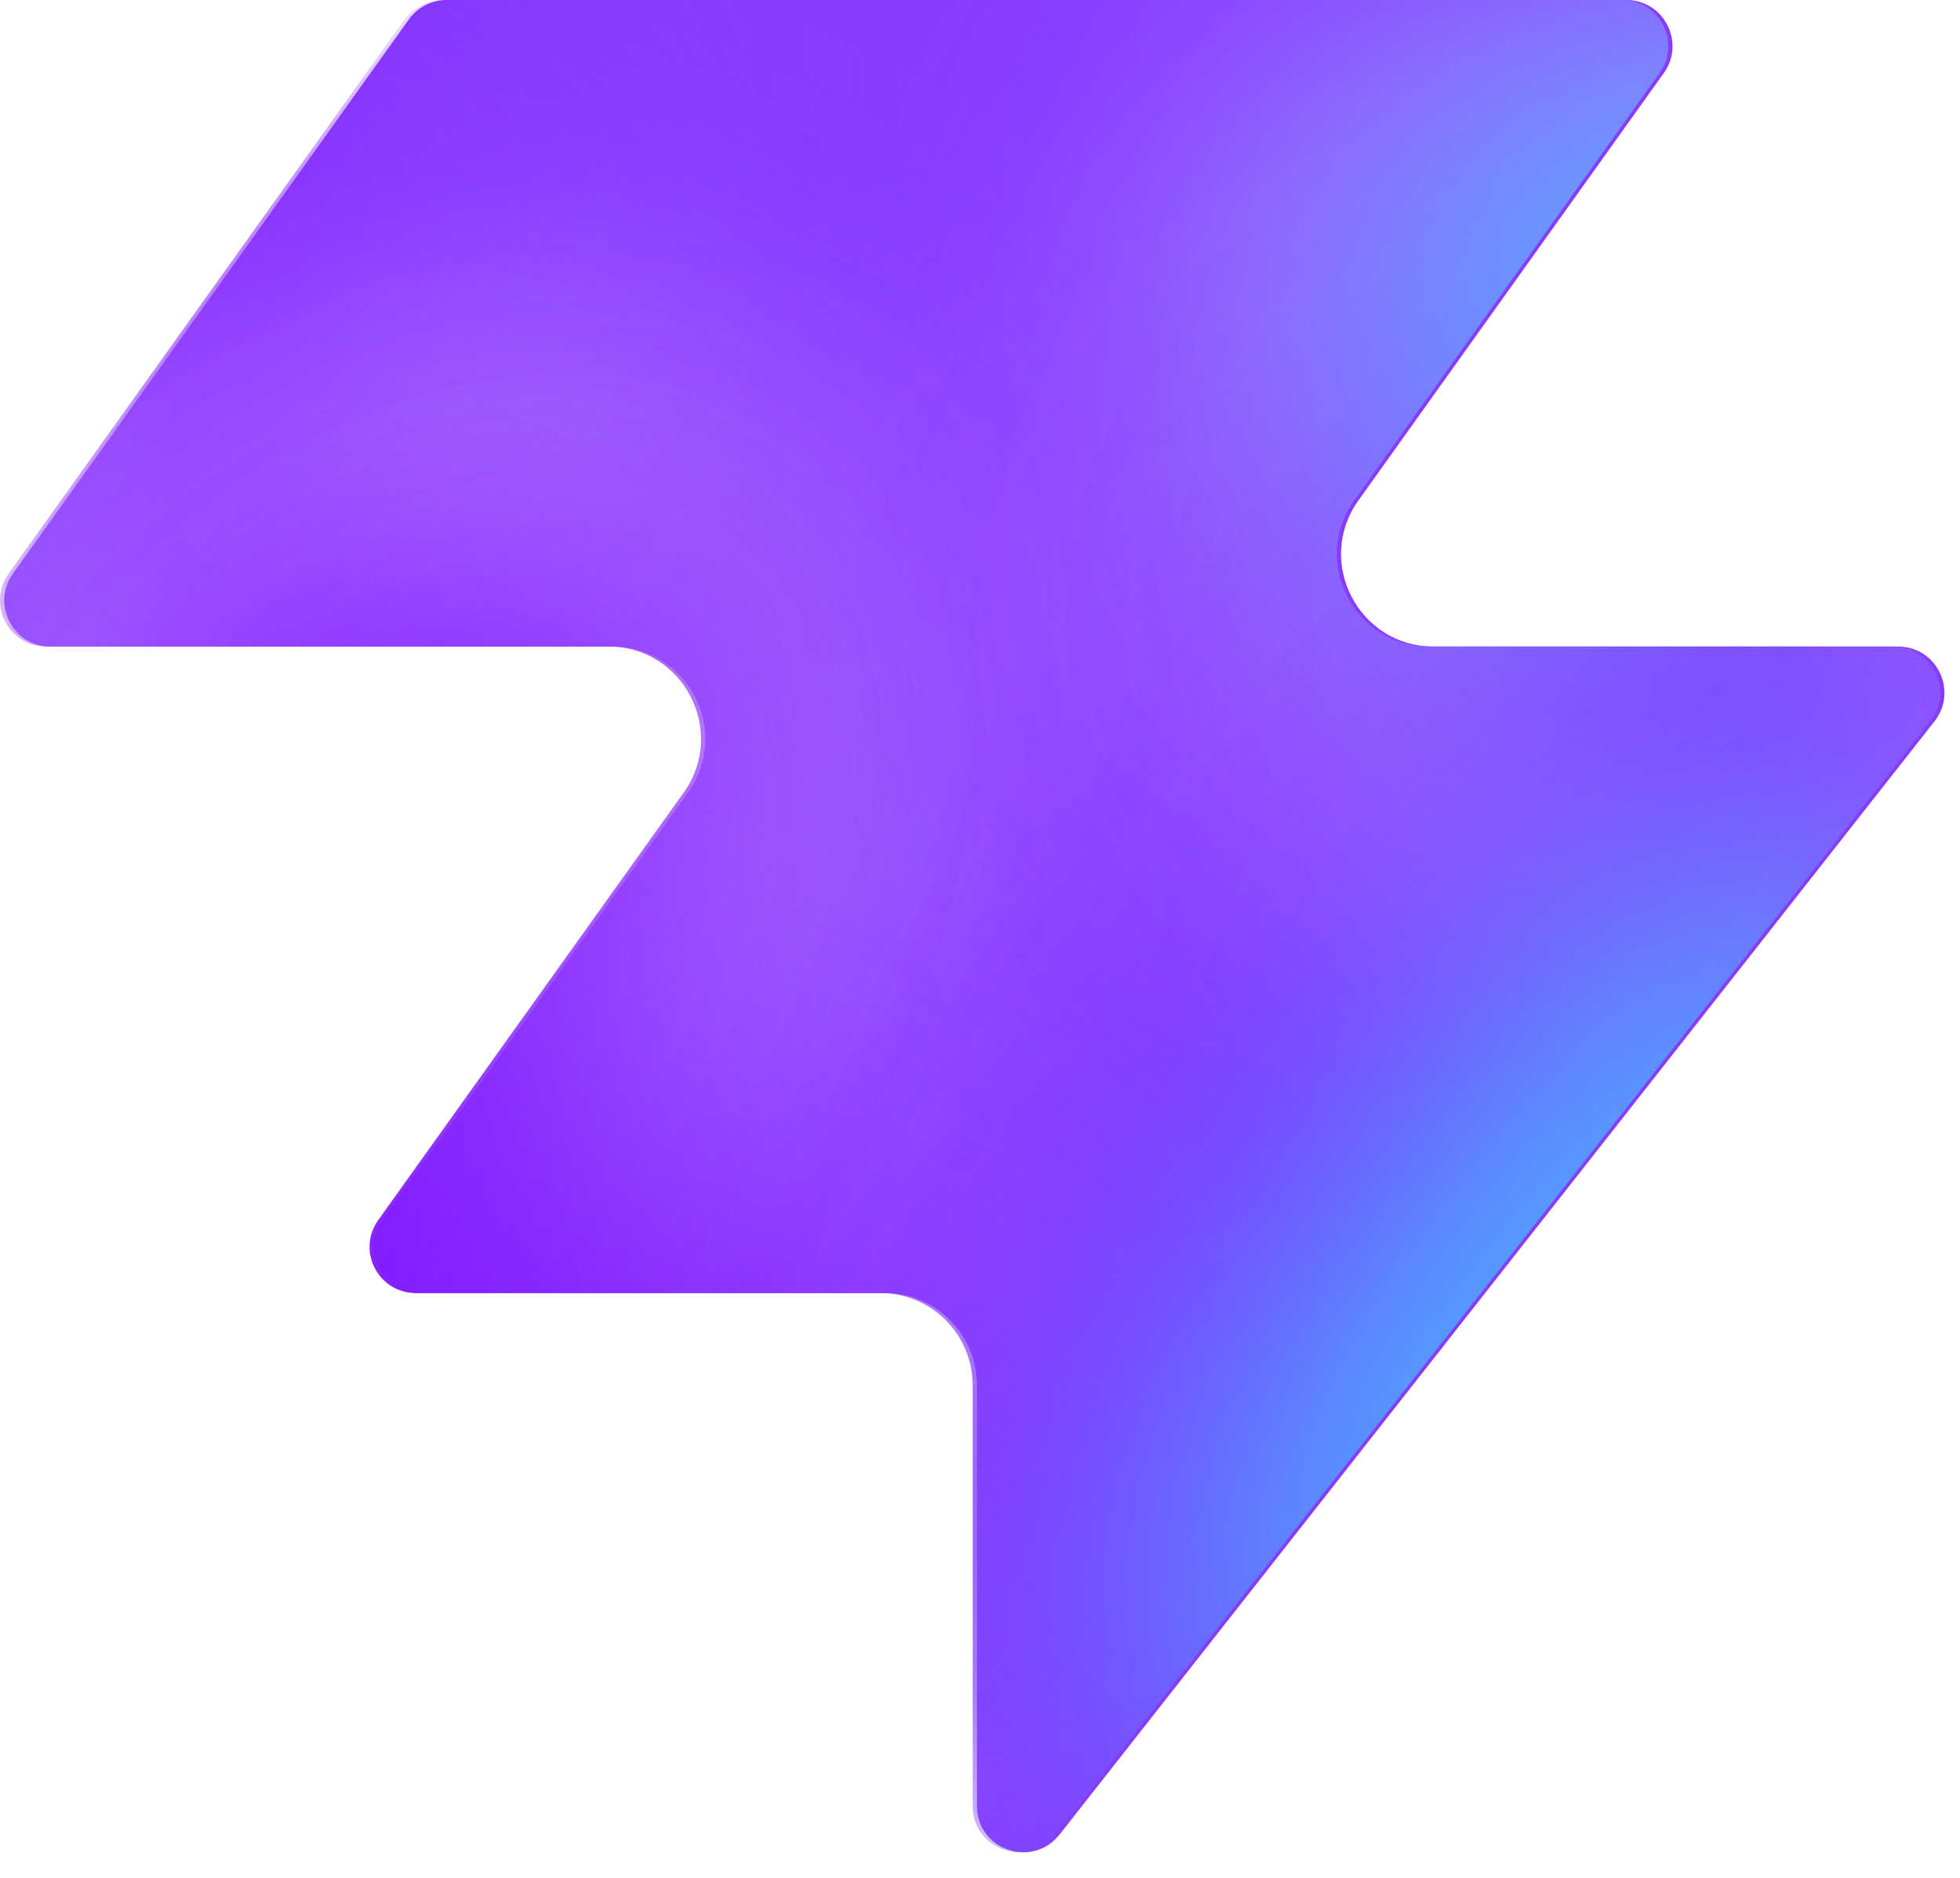
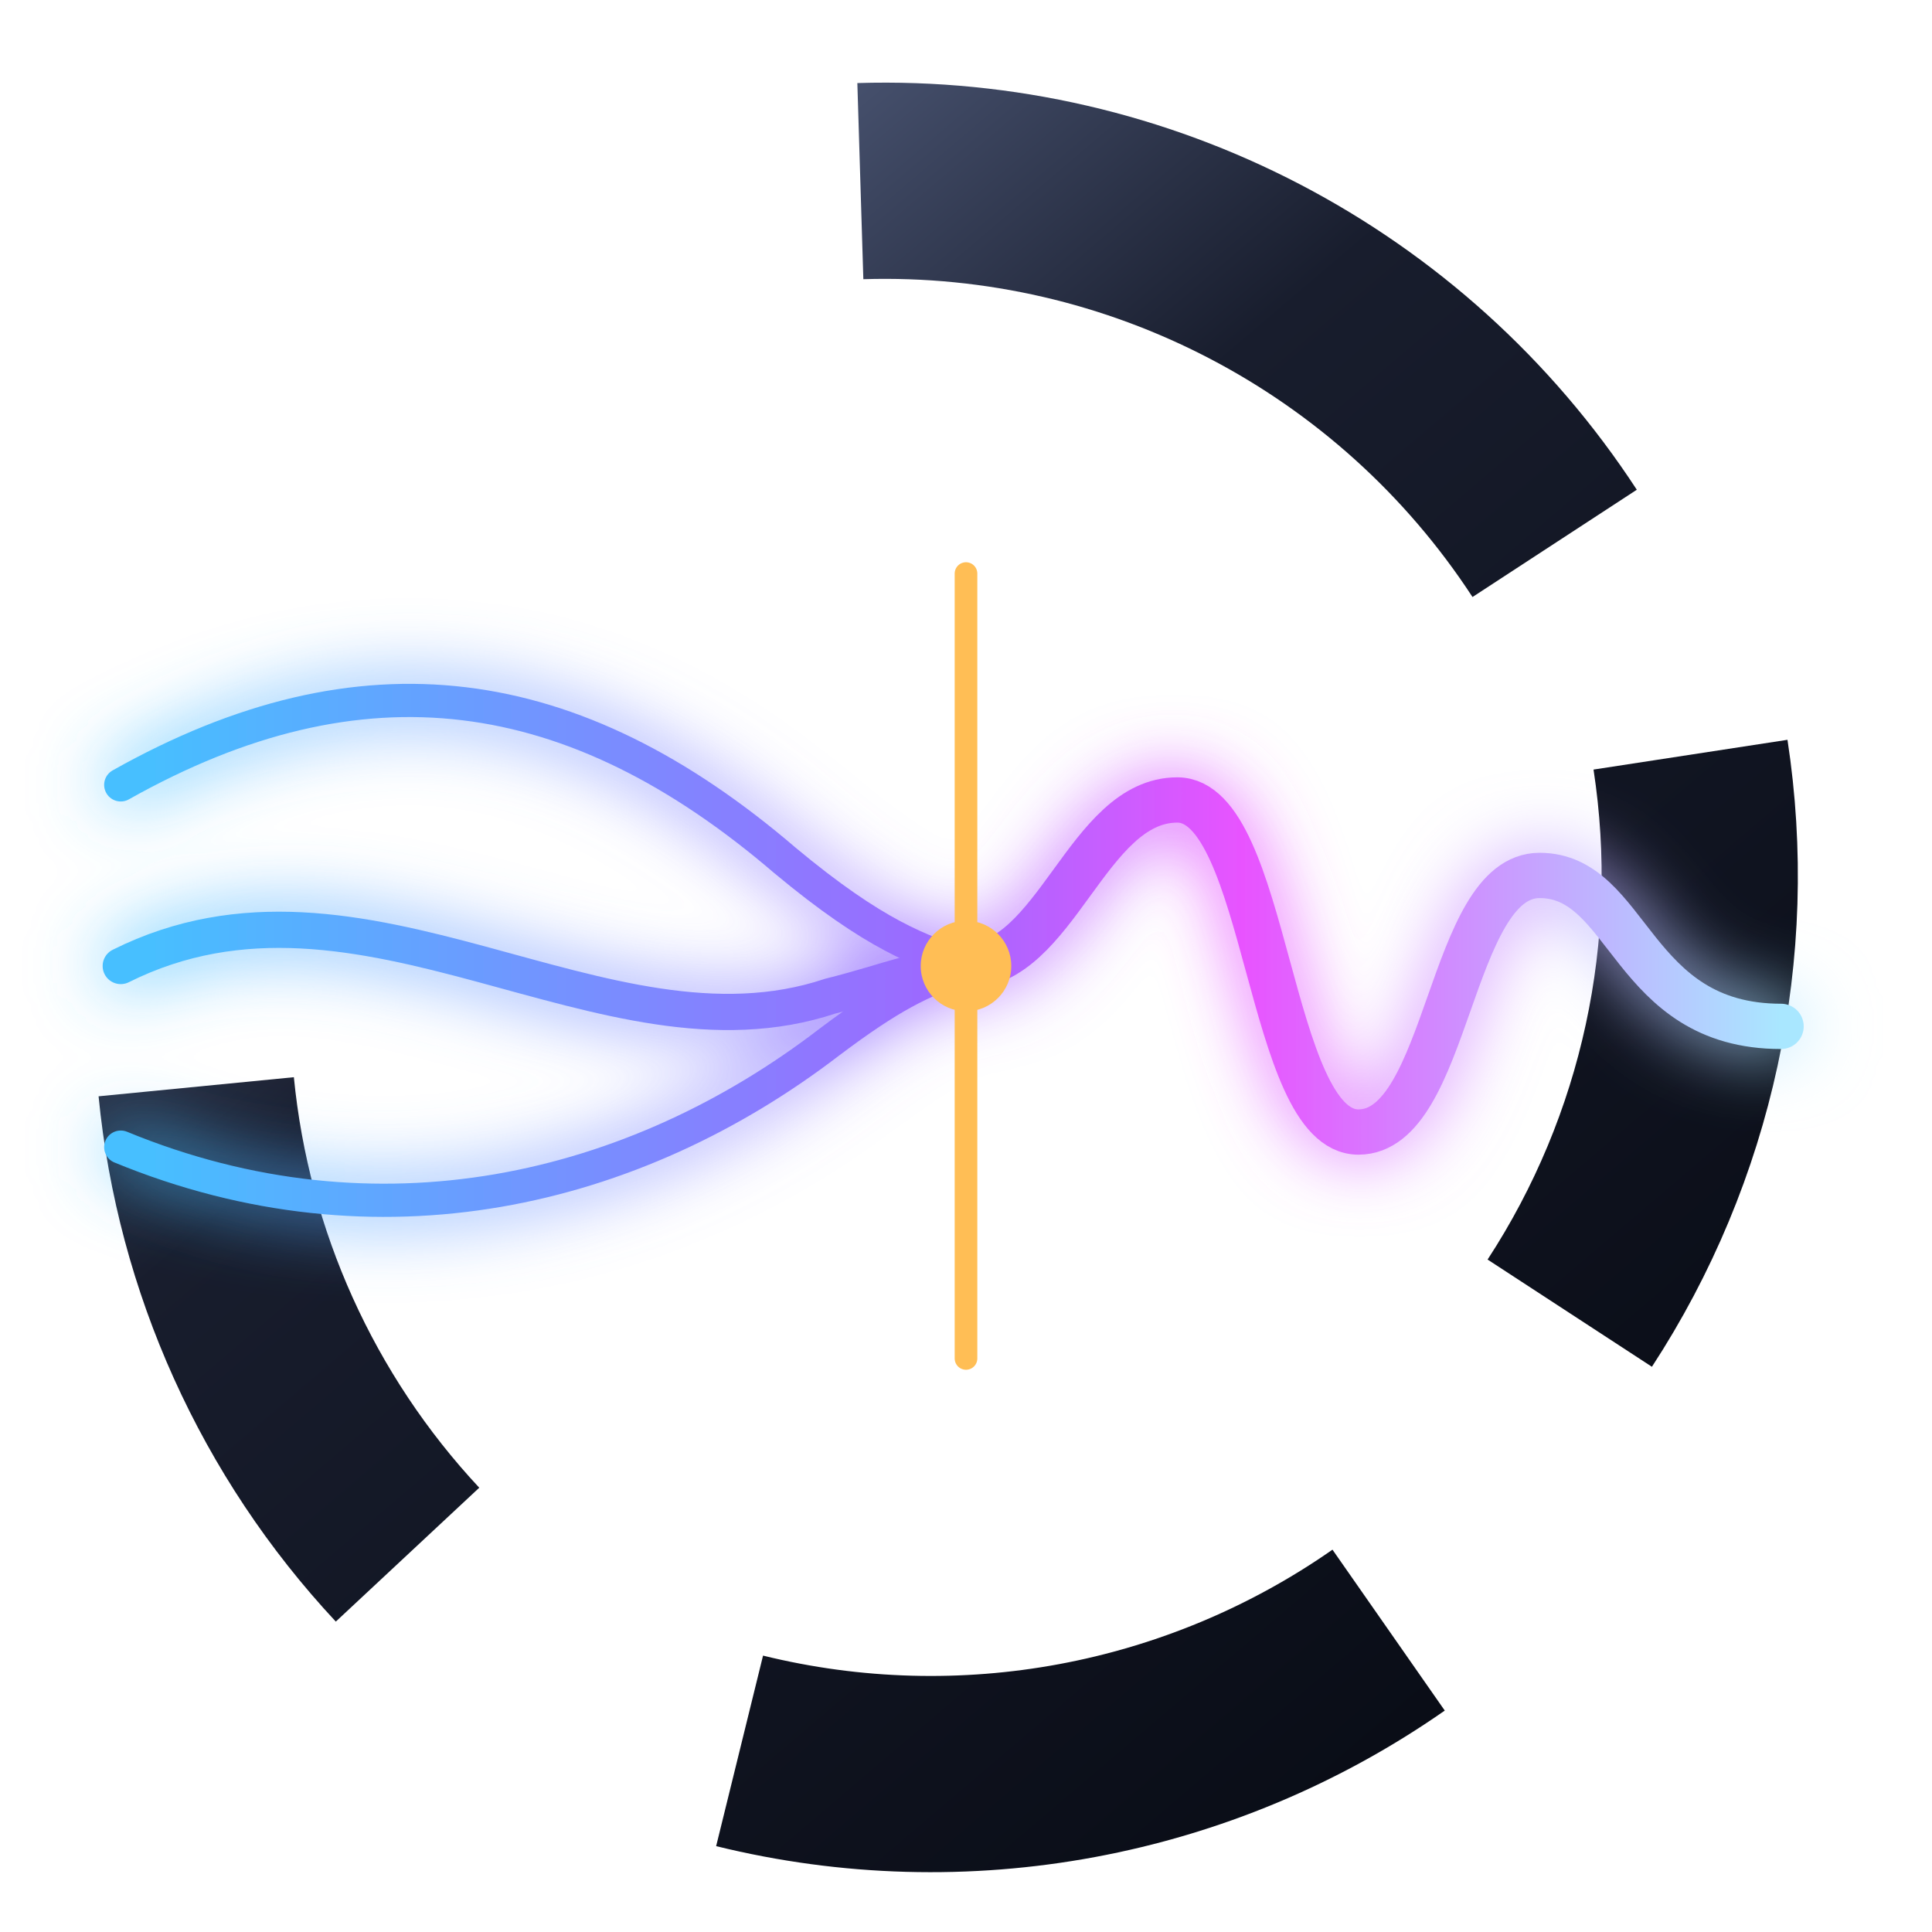
- <svg xmlns="http://www.w3.org/2000/svg" width="48" height="46" fill="none" viewBox="0 0 48 46">
-   <path fill="#863bff" d="M25.946 44.938c-.664.845-2.021.375-2.021-.698V33.937a2.26 2.26 0 0 0-2.262-2.262H10.287c-.92 0-1.456-1.04-.92-1.788l7.48-10.471c1.07-1.497 0-3.578-1.842-3.578H1.237c-.92 0-1.456-1.04-.92-1.788L10.013.474c.214-.297.556-.474.92-.474h28.894c.92 0 1.456 1.04.92 1.788l-7.48 10.471c-1.07 1.498 0 3.579 1.842 3.579h11.377c.943 0 1.473 1.088.89 1.83L25.947 44.94z" style="fill:#863bff;fill:color(display-p3 .525 .23 1);fill-opacity:1" />
-   <mask id="a" width="48" height="46" x="0" y="0" maskUnits="userSpaceOnUse" style="mask-type:alpha">
-     <path fill="#000" d="M25.842 44.938c-.664.844-2.021.375-2.021-.698V33.937a2.26 2.26 0 0 0-2.262-2.262H10.183c-.92 0-1.456-1.04-.92-1.788l7.48-10.471c1.07-1.498 0-3.579-1.842-3.579H1.133c-.92 0-1.456-1.04-.92-1.787L9.91.473c.214-.297.556-.474.92-.474h28.894c.92 0 1.456 1.04.92 1.788l-7.48 10.471c-1.07 1.498 0 3.578 1.842 3.578h11.377c.943 0 1.473 1.088.89 1.832L25.843 44.94z" style="fill:#000;fill-opacity:1" />
-   </mask>
-   <g mask="url(#a)">
-     <g filter="url(#b)">
-       <ellipse cx="5.508" cy="14.704" fill="#ede6ff" rx="5.508" ry="14.704" style="fill:#ede6ff;fill:color(display-p3 .927 .903 1);fill-opacity:1" transform="matrix(.00324 1 1 -.00324 -4.47 31.516)" />
-     </g>
-     <g filter="url(#c)">
-       <ellipse cx="10.399" cy="29.851" fill="#ede6ff" rx="10.399" ry="29.851" style="fill:#ede6ff;fill:color(display-p3 .927 .903 1);fill-opacity:1" transform="matrix(.00324 1 1 -.00324 -39.328 7.883)" />
-     </g>
-     <g filter="url(#d)">
-       <ellipse cx="5.508" cy="30.487" fill="#7e14ff" rx="5.508" ry="30.487" style="fill:#7e14ff;fill:color(display-p3 .492 .077 1);fill-opacity:1" transform="rotate(89.814 -25.913 -14.639)scale(1 -1)" />
-     </g>
-     <g filter="url(#e)">
-       <ellipse cx="5.508" cy="30.599" fill="#7e14ff" rx="5.508" ry="30.599" style="fill:#7e14ff;fill:color(display-p3 .492 .077 1);fill-opacity:1" transform="rotate(89.814 -32.644 -3.334)scale(1 -1)" />
-     </g>
-     <g filter="url(#f)">
-       <ellipse cx="5.508" cy="30.599" fill="#7e14ff" rx="5.508" ry="30.599" style="fill:#7e14ff;fill:color(display-p3 .492 .077 1);fill-opacity:1" transform="matrix(.00324 1 1 -.00324 -34.34 30.47)" />
-     </g>
-     <g filter="url(#g)">
-       <ellipse cx="14.072" cy="22.078" fill="#ede6ff" rx="14.072" ry="22.078" style="fill:#ede6ff;fill:color(display-p3 .927 .903 1);fill-opacity:1" transform="rotate(93.35 24.506 48.493)scale(-1 1)" />
-     </g>
-     <g filter="url(#h)">
-       <ellipse cx="3.47" cy="21.501" fill="#7e14ff" rx="3.47" ry="21.501" style="fill:#7e14ff;fill:color(display-p3 .492 .077 1);fill-opacity:1" transform="rotate(89.009 28.708 47.59)scale(-1 1)" />
-     </g>
-     <g filter="url(#i)">
-       <ellipse cx="3.47" cy="21.501" fill="#7e14ff" rx="3.47" ry="21.501" style="fill:#7e14ff;fill:color(display-p3 .492 .077 1);fill-opacity:1" transform="rotate(89.009 28.708 47.59)scale(-1 1)" />
-     </g>
-     <g filter="url(#j)">
-       <ellipse cx=".387" cy="8.972" fill="#7e14ff" rx="4.407" ry="29.108" style="fill:#7e14ff;fill:color(display-p3 .492 .077 1);fill-opacity:1" transform="rotate(39.51 .387 8.972)" />
-     </g>
-     <g filter="url(#k)">
-       <ellipse cx="47.523" cy="-6.092" fill="#7e14ff" rx="4.407" ry="29.108" style="fill:#7e14ff;fill:color(display-p3 .492 .077 1);fill-opacity:1" transform="rotate(37.892 47.523 -6.092)" />
-     </g>
-     <g filter="url(#l)">
-       <ellipse cx="41.412" cy="6.333" fill="#47bfff" rx="5.971" ry="9.665" style="fill:#47bfff;fill:color(display-p3 .28 .748 1);fill-opacity:1" transform="rotate(37.892 41.412 6.333)" />
-     </g>
-     <g filter="url(#m)">
-       <ellipse cx="-1.879" cy="38.332" fill="#7e14ff" rx="4.407" ry="29.108" style="fill:#7e14ff;fill:color(display-p3 .492 .077 1);fill-opacity:1" transform="rotate(37.892 -1.88 38.332)" />
-     </g>
-     <g filter="url(#n)">
-       <ellipse cx="-1.879" cy="38.332" fill="#7e14ff" rx="4.407" ry="29.108" style="fill:#7e14ff;fill:color(display-p3 .492 .077 1);fill-opacity:1" transform="rotate(37.892 -1.88 38.332)" />
-     </g>
-     <g filter="url(#o)">
-       <ellipse cx="35.651" cy="29.907" fill="#7e14ff" rx="4.407" ry="29.108" style="fill:#7e14ff;fill:color(display-p3 .492 .077 1);fill-opacity:1" transform="rotate(37.892 35.651 29.907)" />
-     </g>
-     <g filter="url(#p)">
-       <ellipse cx="38.418" cy="32.4" fill="#47bfff" rx="5.971" ry="15.297" style="fill:#47bfff;fill:color(display-p3 .28 .748 1);fill-opacity:1" transform="rotate(37.892 38.418 32.4)" />
-     </g>
-   </g>
+ <svg xmlns="http://www.w3.org/2000/svg" viewBox="0 0 128 128" fill="none" role="img" aria-labelledby="title desc">
  <defs>
-     <filter id="b" width="60.045" height="41.654" x="-19.77" y="16.149" color-interpolation-filters="sRGB" filterUnits="userSpaceOnUse">
-       <feFlood flood-opacity="0" result="BackgroundImageFix" />
-       <feBlend in="SourceGraphic" in2="BackgroundImageFix" result="shape" />
-       <feGaussianBlur result="effect1_foregroundBlur_2002_17158" stdDeviation="7.659" />
-     </filter>
-     <filter id="c" width="90.34" height="51.437" x="-54.613" y="-7.533" color-interpolation-filters="sRGB" filterUnits="userSpaceOnUse">
-       <feFlood flood-opacity="0" result="BackgroundImageFix" />
-       <feBlend in="SourceGraphic" in2="BackgroundImageFix" result="shape" />
-       <feGaussianBlur result="effect1_foregroundBlur_2002_17158" stdDeviation="7.659" />
-     </filter>
-     <filter id="d" width="79.355" height="29.4" x="-49.64" y="2.03" color-interpolation-filters="sRGB" filterUnits="userSpaceOnUse">
-       <feFlood flood-opacity="0" result="BackgroundImageFix" />
-       <feBlend in="SourceGraphic" in2="BackgroundImageFix" result="shape" />
-       <feGaussianBlur result="effect1_foregroundBlur_2002_17158" stdDeviation="4.596" />
-     </filter>
-     <filter id="e" width="79.579" height="29.4" x="-45.045" y="20.029" color-interpolation-filters="sRGB" filterUnits="userSpaceOnUse">
-       <feFlood flood-opacity="0" result="BackgroundImageFix" />
-       <feBlend in="SourceGraphic" in2="BackgroundImageFix" result="shape" />
-       <feGaussianBlur result="effect1_foregroundBlur_2002_17158" stdDeviation="4.596" />
-     </filter>
-     <filter id="f" width="79.579" height="29.4" x="-43.513" y="21.178" color-interpolation-filters="sRGB" filterUnits="userSpaceOnUse">
-       <feFlood flood-opacity="0" result="BackgroundImageFix" />
-       <feBlend in="SourceGraphic" in2="BackgroundImageFix" result="shape" />
-       <feGaussianBlur result="effect1_foregroundBlur_2002_17158" stdDeviation="4.596" />
-     </filter>
-     <filter id="g" width="74.749" height="58.852" x="15.756" y="-17.901" color-interpolation-filters="sRGB" filterUnits="userSpaceOnUse">
-       <feFlood flood-opacity="0" result="BackgroundImageFix" />
-       <feBlend in="SourceGraphic" in2="BackgroundImageFix" result="shape" />
-       <feGaussianBlur result="effect1_foregroundBlur_2002_17158" stdDeviation="7.659" />
-     </filter>
-     <filter id="h" width="61.377" height="25.362" x="23.548" y="2.284" color-interpolation-filters="sRGB" filterUnits="userSpaceOnUse">
-       <feFlood flood-opacity="0" result="BackgroundImageFix" />
-       <feBlend in="SourceGraphic" in2="BackgroundImageFix" result="shape" />
-       <feGaussianBlur result="effect1_foregroundBlur_2002_17158" stdDeviation="4.596" />
-     </filter>
-     <filter id="i" width="61.377" height="25.362" x="23.548" y="2.284" color-interpolation-filters="sRGB" filterUnits="userSpaceOnUse">
-       <feFlood flood-opacity="0" result="BackgroundImageFix" />
-       <feBlend in="SourceGraphic" in2="BackgroundImageFix" result="shape" />
-       <feGaussianBlur result="effect1_foregroundBlur_2002_17158" stdDeviation="4.596" />
-     </filter>
-     <filter id="j" width="56.045" height="63.649" x="-27.636" y="-22.853" color-interpolation-filters="sRGB" filterUnits="userSpaceOnUse">
-       <feFlood flood-opacity="0" result="BackgroundImageFix" />
-       <feBlend in="SourceGraphic" in2="BackgroundImageFix" result="shape" />
-       <feGaussianBlur result="effect1_foregroundBlur_2002_17158" stdDeviation="4.596" />
-     </filter>
-     <filter id="k" width="54.814" height="64.646" x="20.116" y="-38.415" color-interpolation-filters="sRGB" filterUnits="userSpaceOnUse">
-       <feFlood flood-opacity="0" result="BackgroundImageFix" />
-       <feBlend in="SourceGraphic" in2="BackgroundImageFix" result="shape" />
-       <feGaussianBlur result="effect1_foregroundBlur_2002_17158" stdDeviation="4.596" />
-     </filter>
-     <filter id="l" width="33.541" height="35.313" x="24.641" y="-11.323" color-interpolation-filters="sRGB" filterUnits="userSpaceOnUse">
-       <feFlood flood-opacity="0" result="BackgroundImageFix" />
-       <feBlend in="SourceGraphic" in2="BackgroundImageFix" result="shape" />
-       <feGaussianBlur result="effect1_foregroundBlur_2002_17158" stdDeviation="4.596" />
-     </filter>
-     <filter id="m" width="54.814" height="64.646" x="-29.286" y="6.009" color-interpolation-filters="sRGB" filterUnits="userSpaceOnUse">
-       <feFlood flood-opacity="0" result="BackgroundImageFix" />
-       <feBlend in="SourceGraphic" in2="BackgroundImageFix" result="shape" />
-       <feGaussianBlur result="effect1_foregroundBlur_2002_17158" stdDeviation="4.596" />
-     </filter>
-     <filter id="n" width="54.814" height="64.646" x="-29.286" y="6.009" color-interpolation-filters="sRGB" filterUnits="userSpaceOnUse">
-       <feFlood flood-opacity="0" result="BackgroundImageFix" />
-       <feBlend in="SourceGraphic" in2="BackgroundImageFix" result="shape" />
-       <feGaussianBlur result="effect1_foregroundBlur_2002_17158" stdDeviation="4.596" />
-     </filter>
-     <filter id="o" width="54.814" height="64.646" x="8.244" y="-2.416" color-interpolation-filters="sRGB" filterUnits="userSpaceOnUse">
-       <feFlood flood-opacity="0" result="BackgroundImageFix" />
-       <feBlend in="SourceGraphic" in2="BackgroundImageFix" result="shape" />
-       <feGaussianBlur result="effect1_foregroundBlur_2002_17158" stdDeviation="4.596" />
-     </filter>
-     <filter id="p" width="39.409" height="43.623" x="18.713" y="10.588" color-interpolation-filters="sRGB" filterUnits="userSpaceOnUse">
-       <feFlood flood-opacity="0" result="BackgroundImageFix" />
-       <feBlend in="SourceGraphic" in2="BackgroundImageFix" result="shape" />
-       <feGaussianBlur result="effect1_foregroundBlur_2002_17158" stdDeviation="4.596" />
+     <linearGradient id="ceramic" x1="22" y1="15" x2="108" y2="116" gradientUnits="userSpaceOnUse">
+       <stop stop-color="#5D6A8D" />
+       <stop offset=".34" stop-color="#181D2D" />
+       <stop offset="1" stop-color="#080B14" />
+     </linearGradient>
+     <linearGradient id="signal" x1="10" y1="64" x2="118" y2="64" gradientUnits="userSpaceOnUse">
+       <stop stop-color="#47BFFF" />
+       <stop offset=".47" stop-color="#9B6BFF" />
+       <stop offset=".67" stop-color="#E853FF" />
+       <stop offset="1" stop-color="#A9E7FF" />
+     </linearGradient>
+     <radialGradient id="core" cx="0" cy="0" r="1" gradientTransform="translate(64 64) rotate(90) scale(18)">
+       <stop stop-color="#E853FF" stop-opacity=".95" />
+       <stop offset=".34" stop-color="#9B6BFF" stop-opacity=".58" />
+       <stop offset="1" stop-color="#111629" stop-opacity="0" />
+     </radialGradient>
+     <filter id="glow" x="-50%" y="-80%" width="200%" height="260%">
+       <feGaussianBlur stdDeviation="2.4" result="blur" />
+       <feMerge>
+         <feMergeNode in="blur" />
+         <feMergeNode in="SourceGraphic" />
+       </feMerge>
    </filter>
  </defs>
+   <circle cx="64" cy="64" r="17" fill="url(#core)" />
+   <g stroke="url(#ceramic)" stroke-width="13" stroke-linecap="butt">
+     <path d="M57 12A53 53 0 0 1 103 36" />
+     <path d="M112 50A53 53 0 0 1 104 87" />
+     <path d="M92 108A53 53 0 0 1 49 116" />
+     <path d="M27 103A53 53 0 0 1 13 72" />
+   </g>
+   <g fill="none" stroke="url(#signal)" stroke-linecap="round" filter="url(#glow)">
+     <path d="M8 52C24 43 38 45 52 57C58 62 61 63 64 64" stroke-width="2.2" />
+     <path d="M8 64C24 56 40 71 55 66C59 65 61 64 64 64" stroke-width="2.4" />
+     <path d="M8 76C25 83 42 79 55 69C59 66 61 65 64 64" stroke-width="2.2" />
+     <path d="M64 64C70 64 72 53 78 53C84 53 84 75 90 75C96 75 96 58 102 58C108 58 108 68 118 68" stroke-width="3" />
+   </g>
+   <path d="M64 38V90" stroke="#FFBE55" stroke-width="1.5" stroke-linecap="round" />
+   <circle cx="64" cy="64" r="3" fill="#FFBE55" />
</svg>
